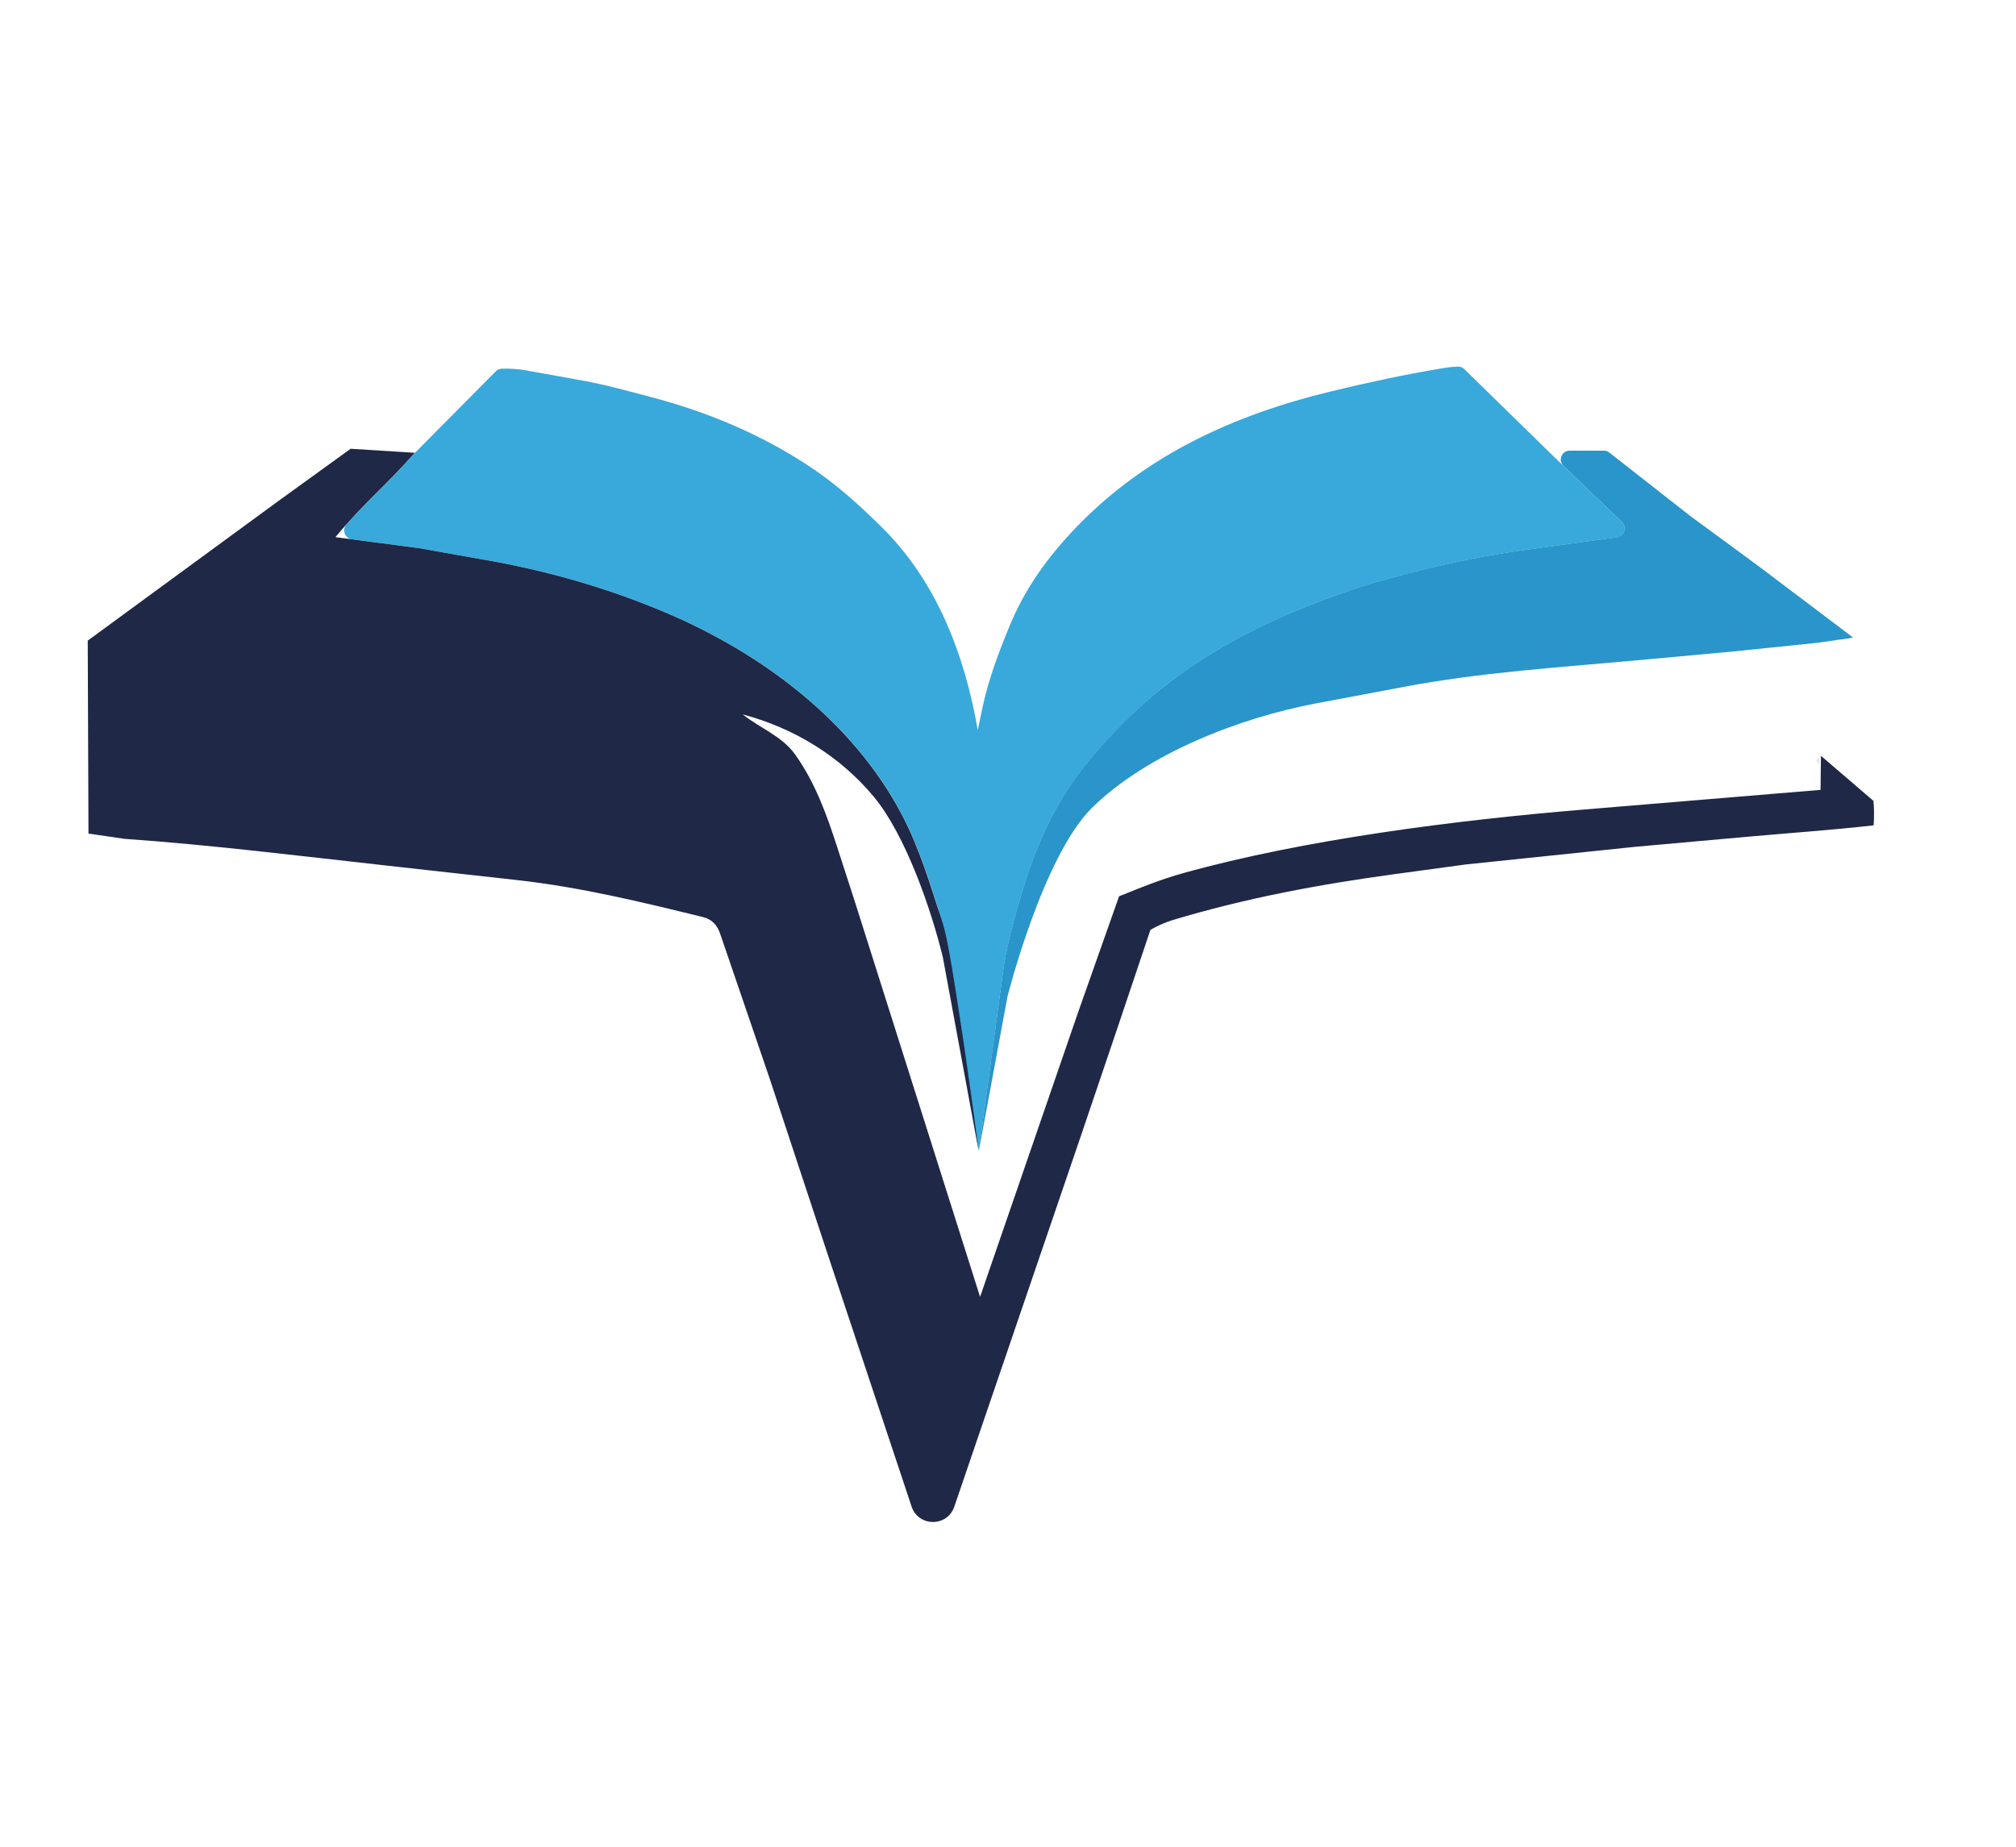
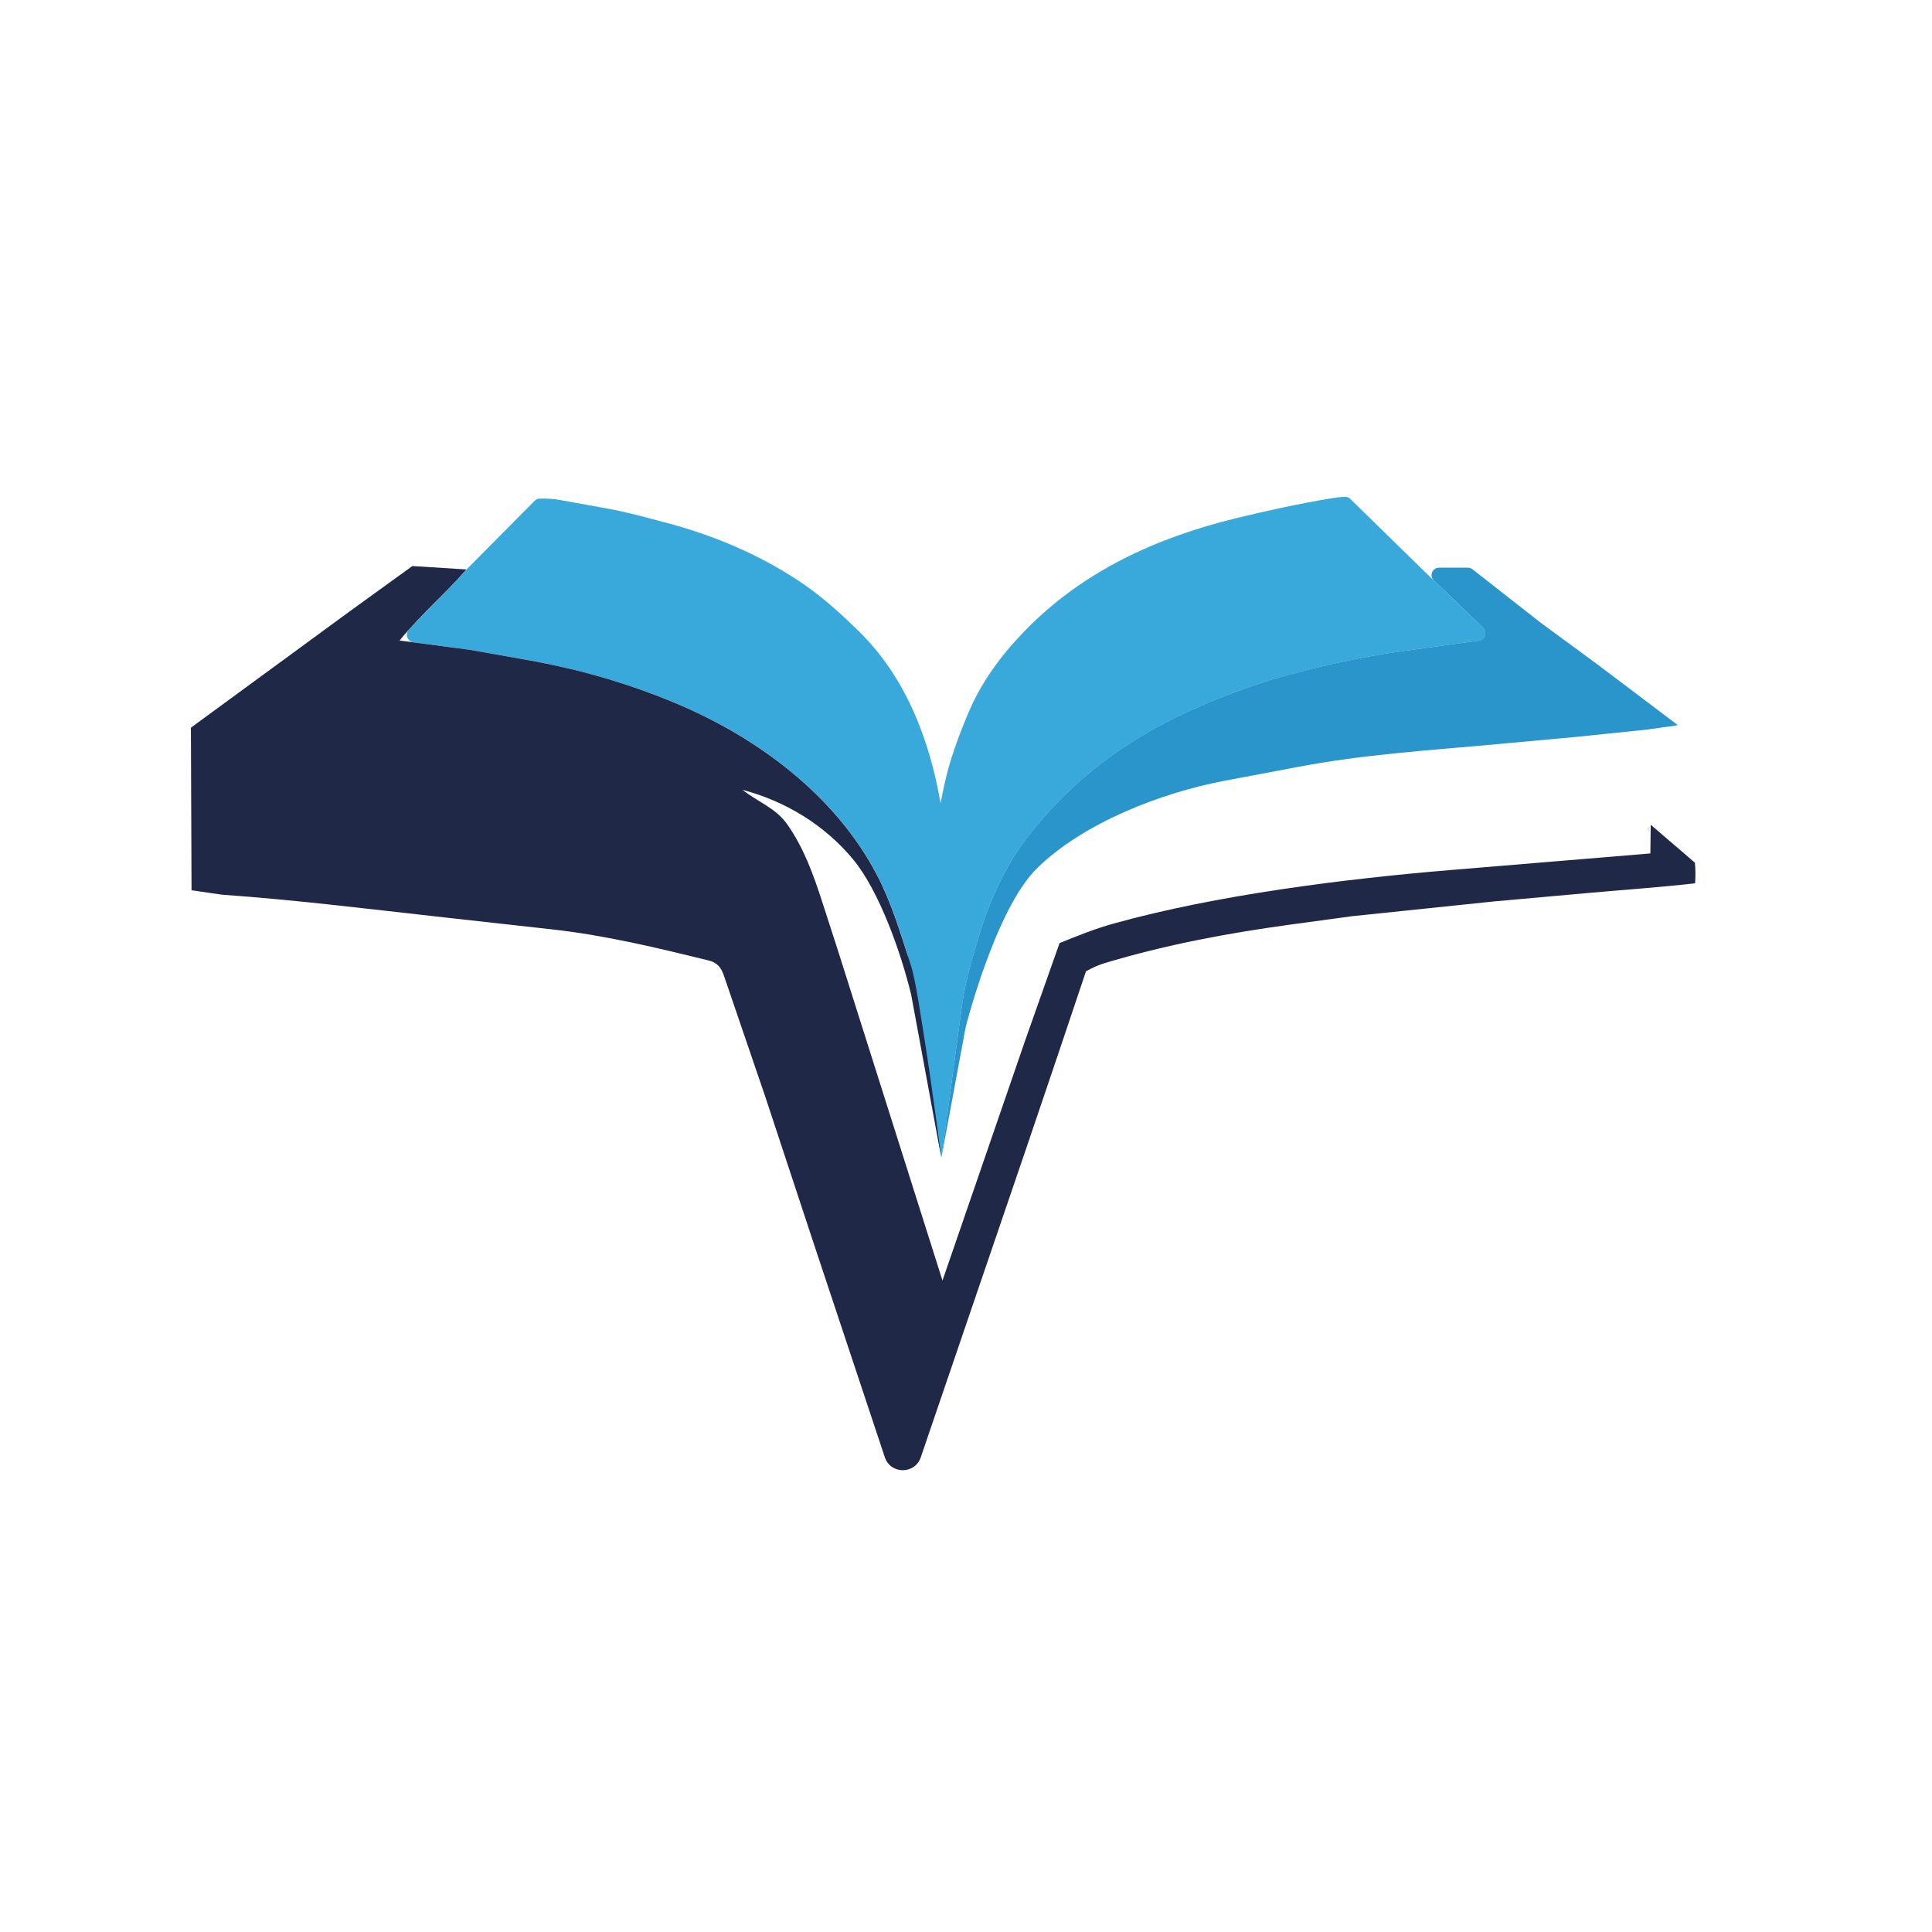
- <svg xmlns="http://www.w3.org/2000/svg" id="Layer_1" data-name="Layer 1" viewBox="0 0 295.3 270.61">
+ <svg xmlns="http://www.w3.org/2000/svg" id="Layer_1" data-name="Layer 1" viewBox="-20.35 -32.695 336 336">
  <defs>
    <style>
      .cls-1 {
        fill: #2995ca;
      }

      .cls-2 {
        fill: #38a9da;
      }

      .cls-3 {
        fill: #1f2846;
      }

      .cls-4 {
        fill: #e4e5e6;
      }
    </style>
  </defs>
  <path class="cls-2" d="M226.72,66.05l10.87,10.45c.78.75.35,2.07-.72,2.22l-13.62,1.88c-7.78,1.08-15.21,2.83-22.72,4.98-16.93,5.49-30.51,12.64-41.72,26.74-4.21,5.29-6.94,11.28-8.9,17.77-1.28,4.21-2.45,8.28-3.01,12.47-.06.43-3.51,26.04-3.51,26.04-.17-.29-5.86-35.18-5.94-35.43-1.48-4.61-2.96-9.28-5.25-13.68-7.27-13.94-20.89-24-35.15-29.94-7.88-3.29-15.79-5.58-24.14-7.19l-11.47-2.04-9.9-1.31c-1.03-.14-1.49-1.37-.8-2.15,3.53-3.95,6.72-6.7,10.03-10.5.02-.02.03-.04.05-.05l11.81-11.91c.23-.23.53-.37.86-.38,1.14-.04,2.45.04,3.54.24l8.31,1.5c3.39.61,6.6,1.52,9.96,2.4,8.25,2.17,15.98,5.39,23.1,10.06,3.96,2.6,7.22,5.55,10.57,8.83,8.13,7.94,12.3,18.69,14.25,29.9l.65-3.09c.89-4.22,2.38-8.21,4.02-12.17,2.3-5.57,5.64-10.15,9.76-14.44,10.19-10.59,23.11-16.46,37.21-19.88,5.41-1.31,10.61-2.44,16.08-3.36.83-.14,1.86-.3,2.73-.29.31,0,.61.15.83.37l12.23,11.96Z" />
  <path class="cls-3" d="M138.11,140.27c-1.69-6.97-5.45-17.92-10.12-23.54-4.93-5.93-11.68-10.07-19.21-12.06,2.63,2.07,5.78,3.17,7.73,5.93,2.91,4.1,4.59,8.77,6.13,13.54l2.65,8.19,18.27,57.68,14.3-41.52,6.06-17.17s0,0,0,0c3.24-1.31,6.15-2.49,9.42-3.4,17.77-4.95,40.02-7.76,58.54-9.3l34.79-2.89.06-4.99,7.69,6.6c.11,1.18.11,2.43.03,3.56,0,.02-.01.03-.03.03-6.29.7-12.08,1.1-18.26,1.65l-16.64,1.49-24.77,2.58-10.44,1.42c-11.1,1.51-21.89,3.52-32.62,6.76-1.09.33-2.23.86-3.18,1.41l-4.79,14.26-5.43,16.03-18.51,54.23c-1.02,2.99-5.25,2.97-6.25-.02l-12.47-37.5-8.31-25.18-7.23-21.16c-.43-1.27-1.12-2.18-2.57-2.54-9.04-2.22-17.93-4.38-27.25-5.42l-18.8-2.09c-13-1.44-25.67-3.03-38.68-3.95h0s-5.26-.77-5.26-.77l-.11-28.27,27.67-20.27,10.84-7.84s9.37.59,9.4.59c-3.8,4.37-7.46,7.35-11.63,12.36,0,0,12.28,1.62,12.28,1.62l11.47,2.04c8.35,1.6,16.26,3.9,24.14,7.19,14.26,5.94,27.88,16,35.15,29.94,2.54,4.87,4.08,10.09,5.73,15.19.56,1.73.94,3.06,2.45,12.8,1.76,11.29,3,21.16,3,21.16h0" />
  <path class="cls-4" d="M266.48,112.09l-.37-.56c-.09-.14.28-.43.38-.5v1.06Z" />
  <path class="cls-1" d="M268.92,93.79l-2.81.4-12.43,1.28-14.29,1.31c-11.38,1.04-22.51,1.73-33.78,3.86l-12.9,2.43c-10.97,2.07-24.6,7.27-32.74,15.27-7.2,7.09-12.38,27.6-12.38,27.6l-4.21,22.68,3.42-25.37c.53-4.45,1.75-8.73,3.1-13.17,1.97-6.49,4.69-12.47,8.9-17.77,11.21-14.1,24.8-21.25,41.72-26.74,7.51-2.15,14.94-3.9,22.72-4.98l13.62-1.88c1.07-.15,1.5-1.47.72-2.22l-8.56-8.23c-.84-.81-.27-2.23.89-2.23h5c.29-.01.57.08.8.26l11.84,9.28,10.03,7.37,13.85,10.46c-.98.24-1.73.26-2.53.38Z" />
</svg>
